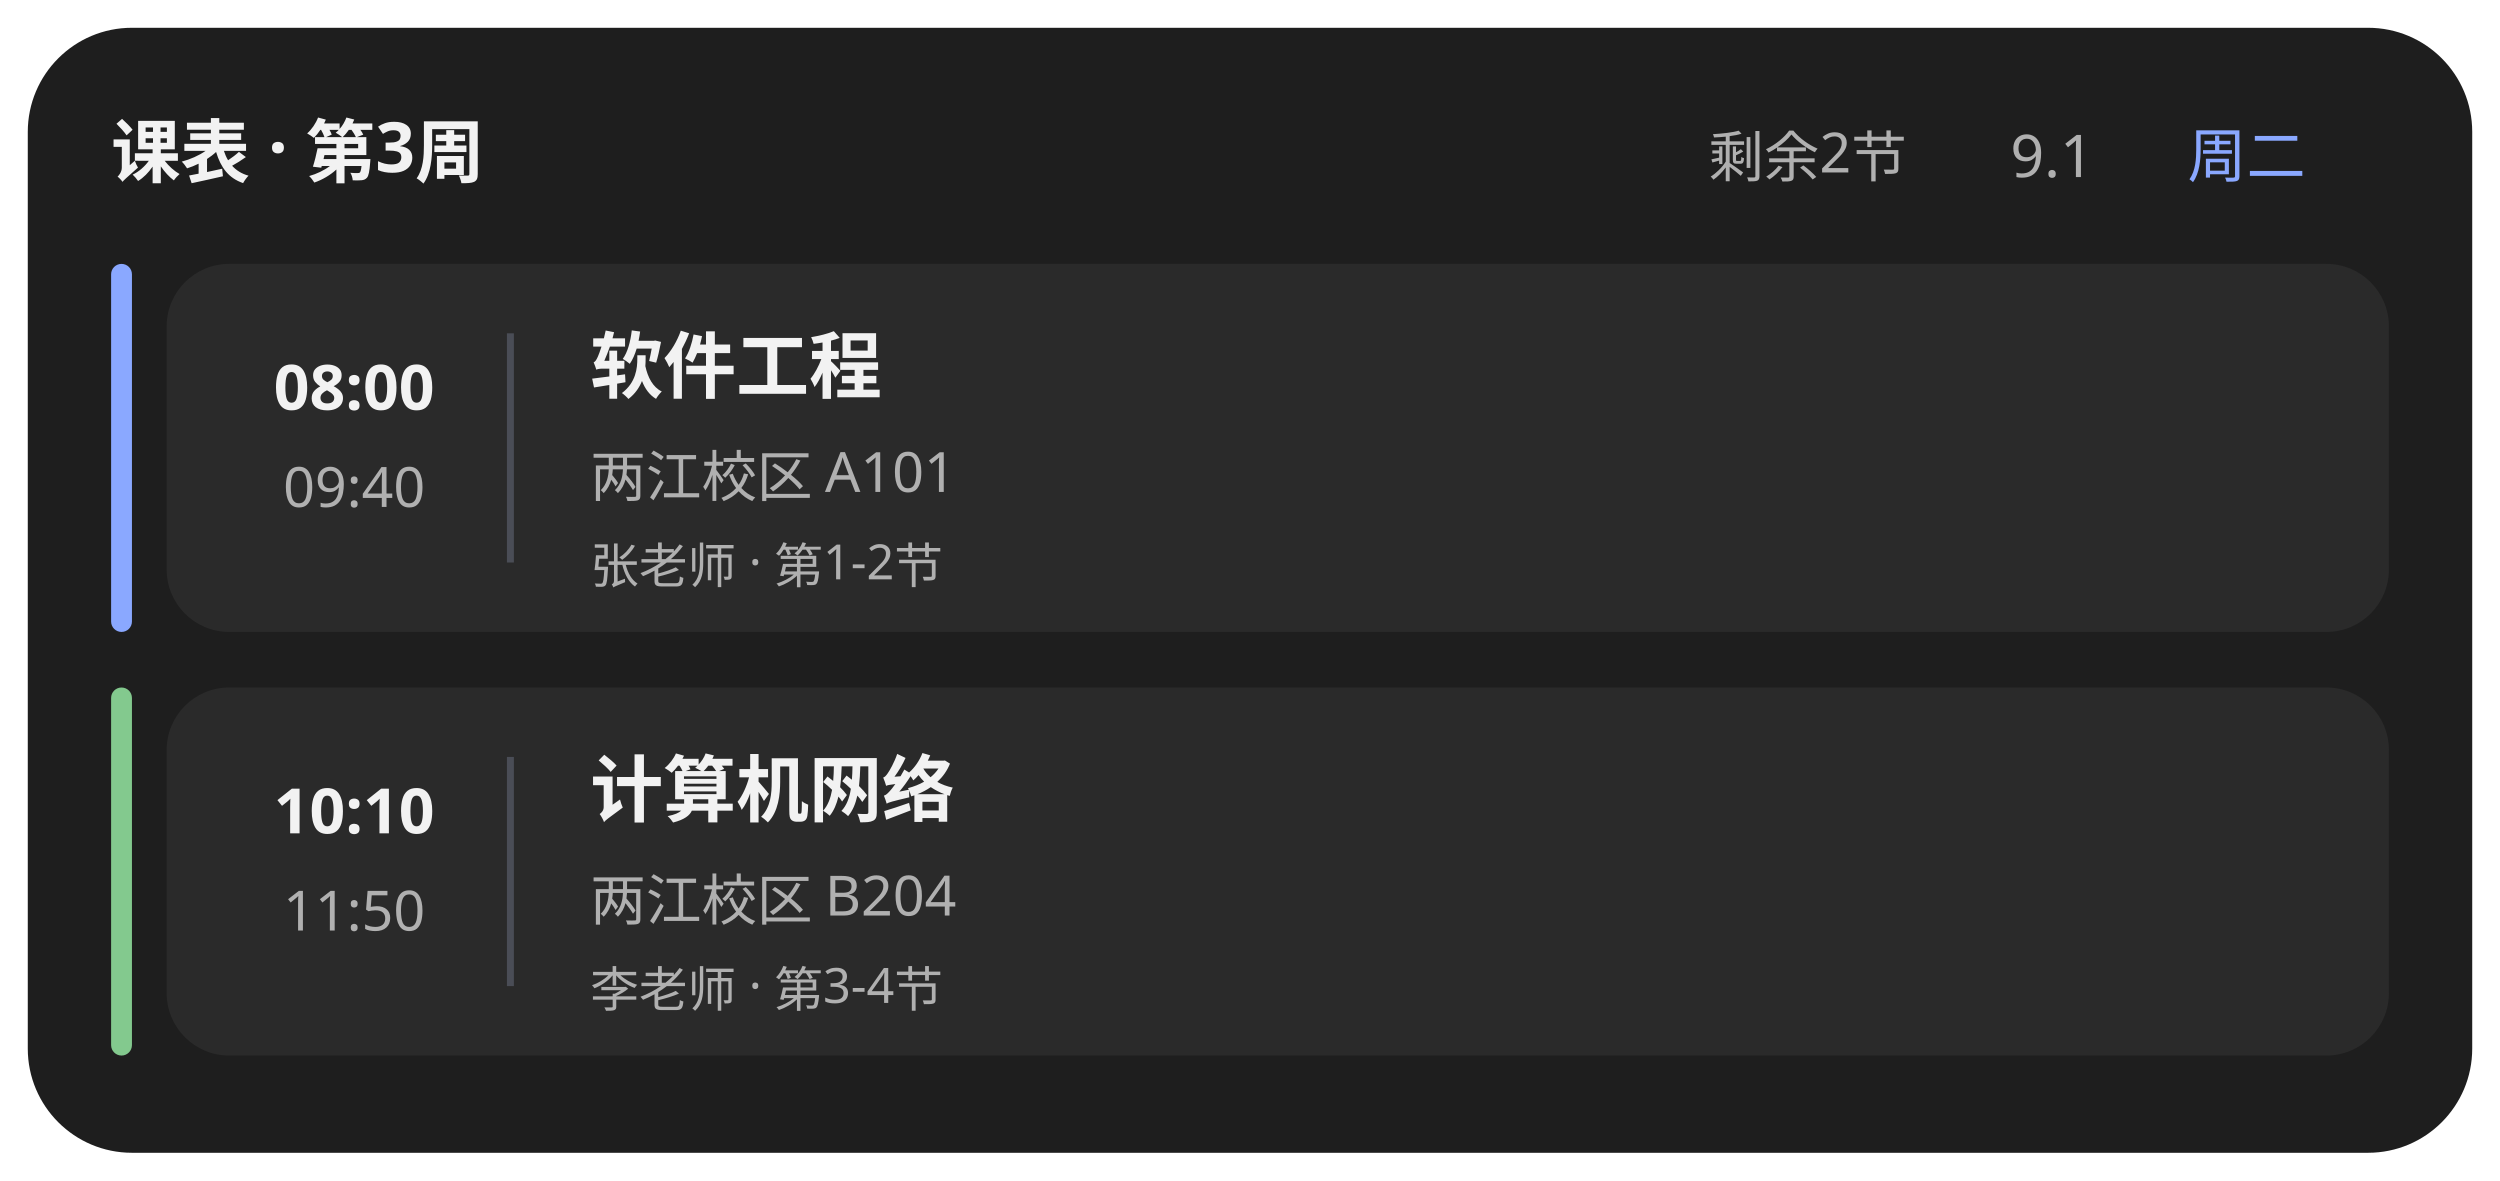
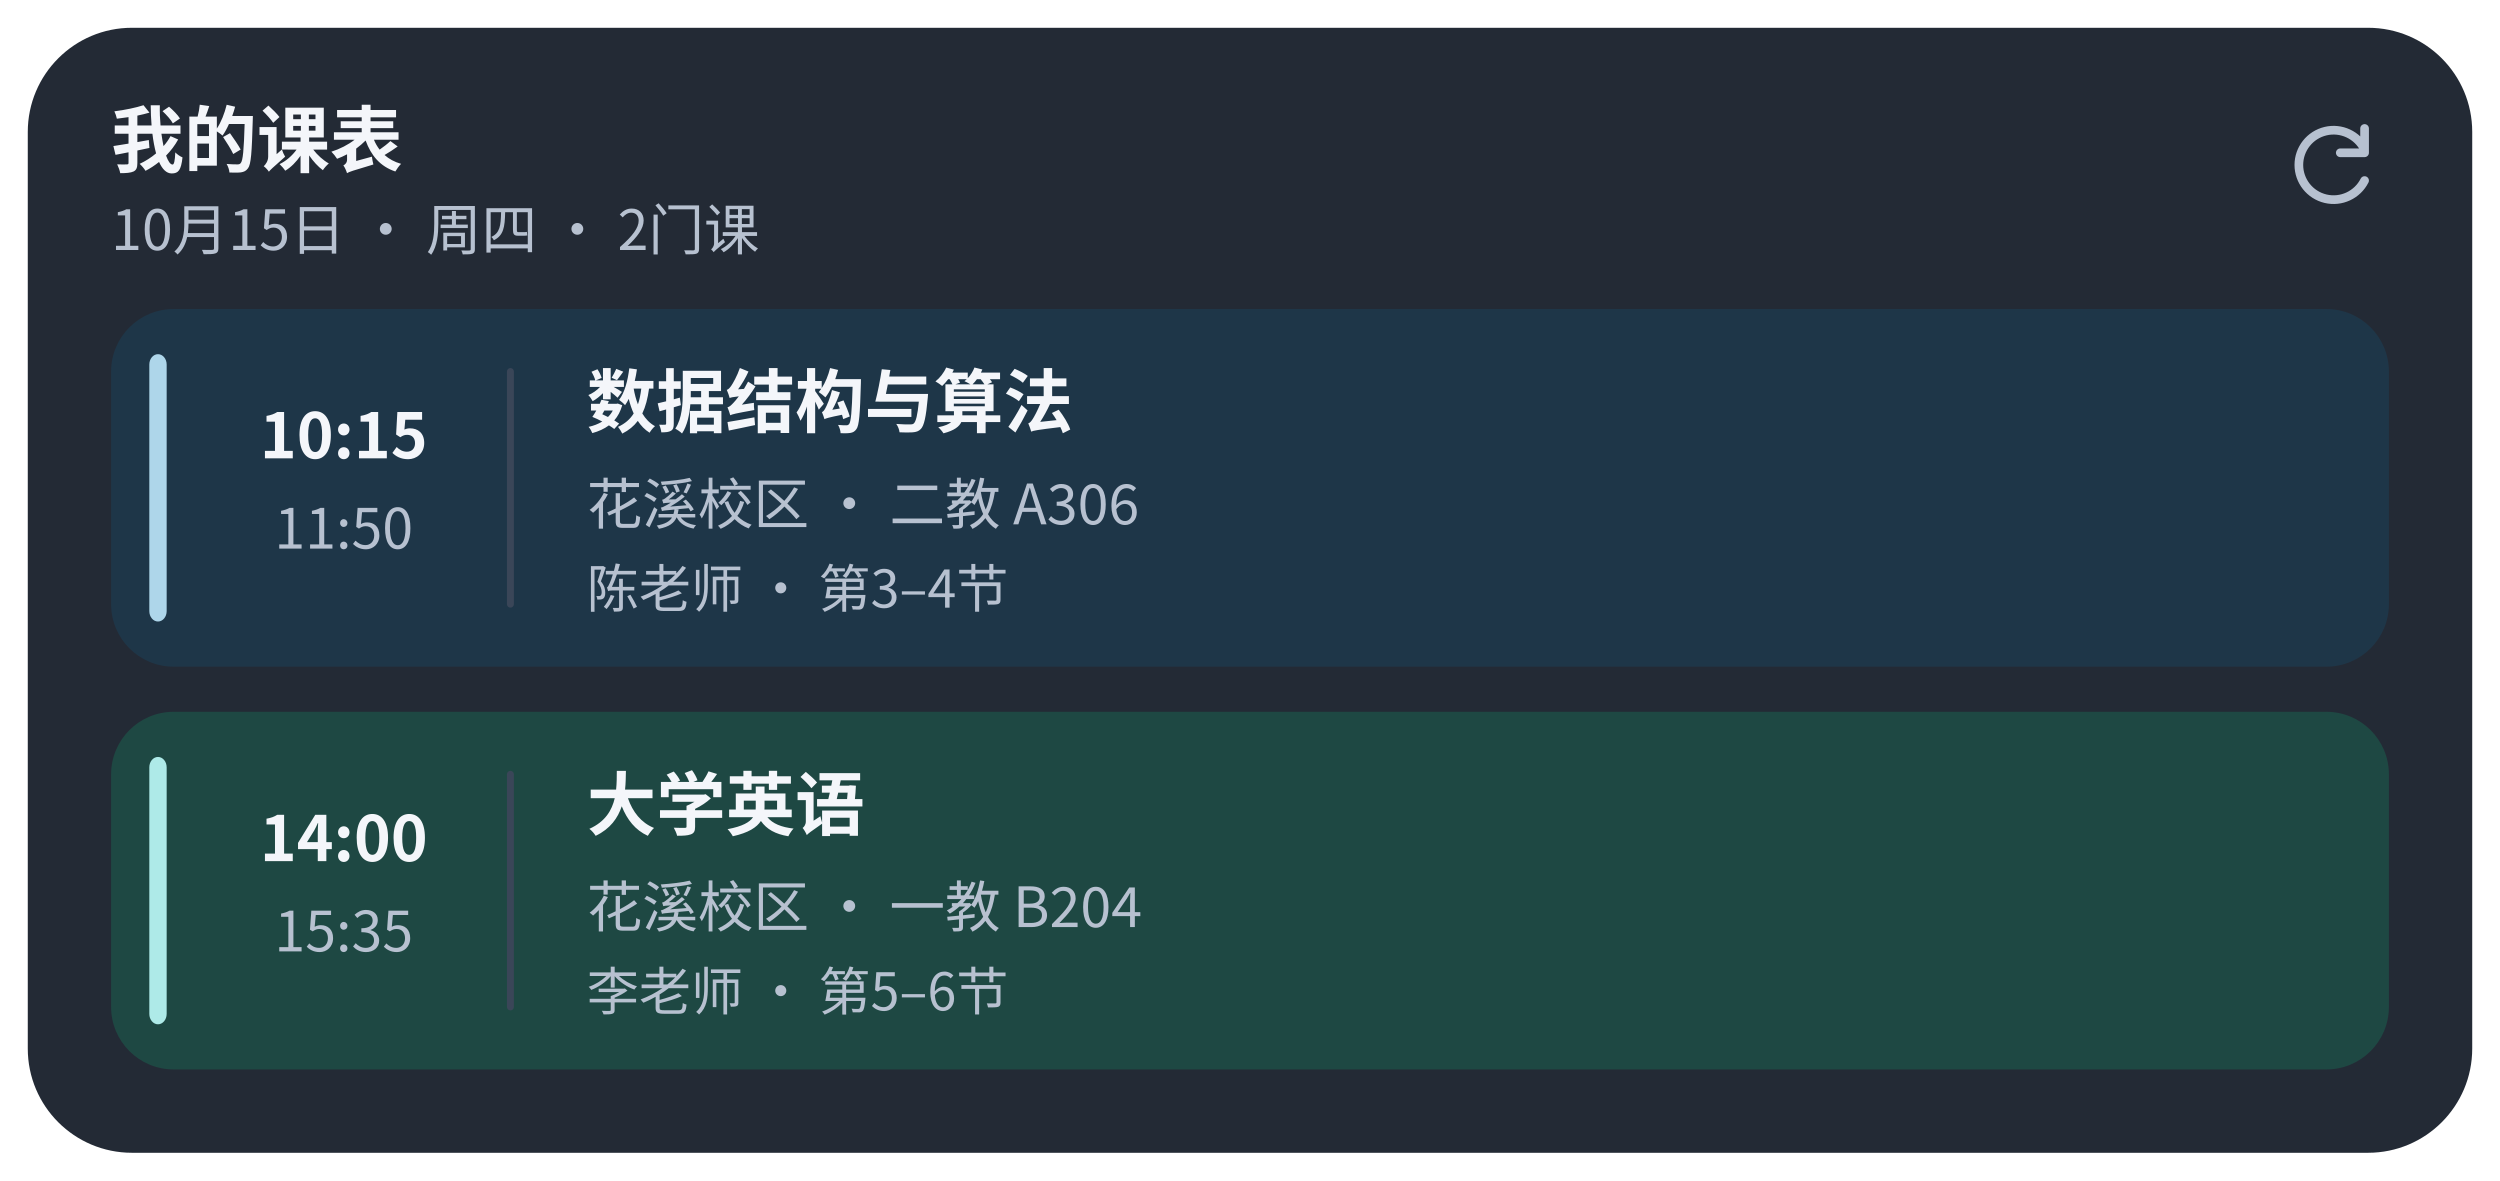
<svg xmlns="http://www.w3.org/2000/svg" width="720" height="340" viewBox="0 0 720 340">
-   <rect x="8" y="8" width="704" height="324" rx="30" fill="#1E1E1E" />
-   <text x="32" y="51" fill="#F2F2F2" font-family="Microsoft YaHei, sans-serif" font-size="20" font-weight="600">课表 · 第3周</text>
-   <text x="492" y="51" fill="#B0B0B0" font-family="Microsoft YaHei, sans-serif" font-size="16">剩余2节</text>
-   <text x="579" y="51" fill="#B0B0B0" font-family="Microsoft YaHei, sans-serif" font-size="17">9.1</text>
-   <text x="630" y="51" fill="#8AA8FF" font-family="Microsoft YaHei, sans-serif" font-size="17">周二</text>
-   <rect x="32" y="76" width="6" height="106" rx="3" fill="#8AA8FF" />
-   <rect x="48" y="76" width="640" height="106" rx="18" fill="#2A2A2A" />
-   <text x="102" y="118" fill="#F2F2F2" font-family="Microsoft YaHei, sans-serif" font-size="18" font-weight="600" text-anchor="middle">08:00</text>
-   <text x="102" y="146" fill="#B0B0B0" font-family="Microsoft YaHei, sans-serif" font-size="16" text-anchor="middle">09:40</text>
-   <rect x="146" y="96" width="2" height="66" fill="#4A4D56" />
-   <text x="170" y="113" fill="#F2F2F2" font-family="Microsoft YaHei, sans-serif" font-size="21" font-weight="600">软件工程</text>
-   <text x="170" y="143" fill="#B0B0B0" font-family="Microsoft YaHei, sans-serif" font-size="16">两江校区 A101</text>
-   <text x="170" y="168" fill="#B0B0B0" font-family="Microsoft YaHei, sans-serif" font-size="14">张老师 · 第1-2节</text>
-   <rect x="32" y="198" width="6" height="106" rx="3" fill="#83C98E" />
-   <rect x="48" y="198" width="640" height="106" rx="18" fill="#2A2A2A" />
-   <text x="102" y="240" fill="#F2F2F2" font-family="Microsoft YaHei, sans-serif" font-size="18" font-weight="600" text-anchor="middle">10:10</text>
-   <text x="102" y="268" fill="#B0B0B0" font-family="Microsoft YaHei, sans-serif" font-size="16" text-anchor="middle">11:50</text>
-   <rect x="146" y="218" width="2" height="66" fill="#4A4D56" />
-   <text x="170" y="235" fill="#F2F2F2" font-family="Microsoft YaHei, sans-serif" font-size="21" font-weight="600">计算机网络</text>
-   <text x="170" y="265" fill="#B0B0B0" font-family="Microsoft YaHei, sans-serif" font-size="16">两江校区 B204</text>
-   <text x="170" y="290" fill="#B0B0B0" font-family="Microsoft YaHei, sans-serif" font-size="14">李老师 · 第3-4节</text>
+   <rect x="8" y="8" width="704" height="324" rx="30" fill="#232A35" />
+   <text x="32" y="48" fill="#F4F6FA" font-family="Microsoft YaHei, Noto Sans CJK SC, sans-serif" font-size="21" font-weight="600">我的课表</text>
+   <text x="32" y="72" fill="#B7C1D0" font-family="Microsoft YaHei, Noto Sans CJK SC, sans-serif" font-size="16" font-weight="400">10月15日 · 周四 · 2门课</text>
+   <path d="M681 43 A10 10 0 1 0 681 52 M681 37 v7 h-7" fill="none" stroke="#B7C1D0" stroke-width="2.5" stroke-linecap="round" stroke-linejoin="round" />
+   <rect x="32" y="89" width="656" height="103" rx="18" fill="#1E3648" />
+   <rect x="43" y="102" width="5" height="77" rx="3" fill="#AED6EA" />
+   <text x="99" y="132" fill="#F4F6FA" font-family="Microsoft YaHei, Noto Sans CJK SC, sans-serif" font-size="18" font-weight="600" text-anchor="middle">10:15</text>
+   <text x="99" y="158" fill="#B7C1D0" font-family="Microsoft YaHei, Noto Sans CJK SC, sans-serif" font-size="16" font-weight="400" text-anchor="middle">11:50</text>
+   <rect x="146" y="106" width="2" height="69" rx="1" fill="#3A4658" />
+   <text x="169" y="123" fill="#F4F6FA" font-family="Microsoft YaHei, Noto Sans CJK SC, sans-serif" font-size="20" font-weight="600">数据结构与算法</text>
+   <text x="169" y="151" fill="#B7C1D0" font-family="Microsoft YaHei, Noto Sans CJK SC, sans-serif" font-size="16" font-weight="400">花溪校区 · 二教 A306</text>
+   <text x="169" y="175" fill="#B7C1D0" font-family="Microsoft YaHei, Noto Sans CJK SC, sans-serif" font-size="15" font-weight="400">陈老师 · 第3–4节</text>
+   <rect x="32" y="205" width="656" height="103" rx="18" fill="#1E4843" />
+   <rect x="43" y="218" width="5" height="77" rx="3" fill="#AEEAE8" />
+   <text x="99" y="248" fill="#F4F6FA" font-family="Microsoft YaHei, Noto Sans CJK SC, sans-serif" font-size="18" font-weight="600" text-anchor="middle">14:00</text>
+   <text x="99" y="274" fill="#B7C1D0" font-family="Microsoft YaHei, Noto Sans CJK SC, sans-serif" font-size="16" font-weight="400" text-anchor="middle">15:35</text>
+   <rect x="146" y="222" width="2" height="69" rx="1" fill="#3A4658" />
+   <text x="169" y="239" fill="#F4F6FA" font-family="Microsoft YaHei, Noto Sans CJK SC, sans-serif" font-size="20" font-weight="600">大学英语</text>
+   <text x="169" y="267" fill="#B7C1D0" font-family="Microsoft YaHei, Noto Sans CJK SC, sans-serif" font-size="16" font-weight="400">花溪校区 · 一教 B204</text>
+   <text x="169" y="291" fill="#B7C1D0" font-family="Microsoft YaHei, Noto Sans CJK SC, sans-serif" font-size="15" font-weight="400">李老师 · 第5–6节</text>
</svg>
